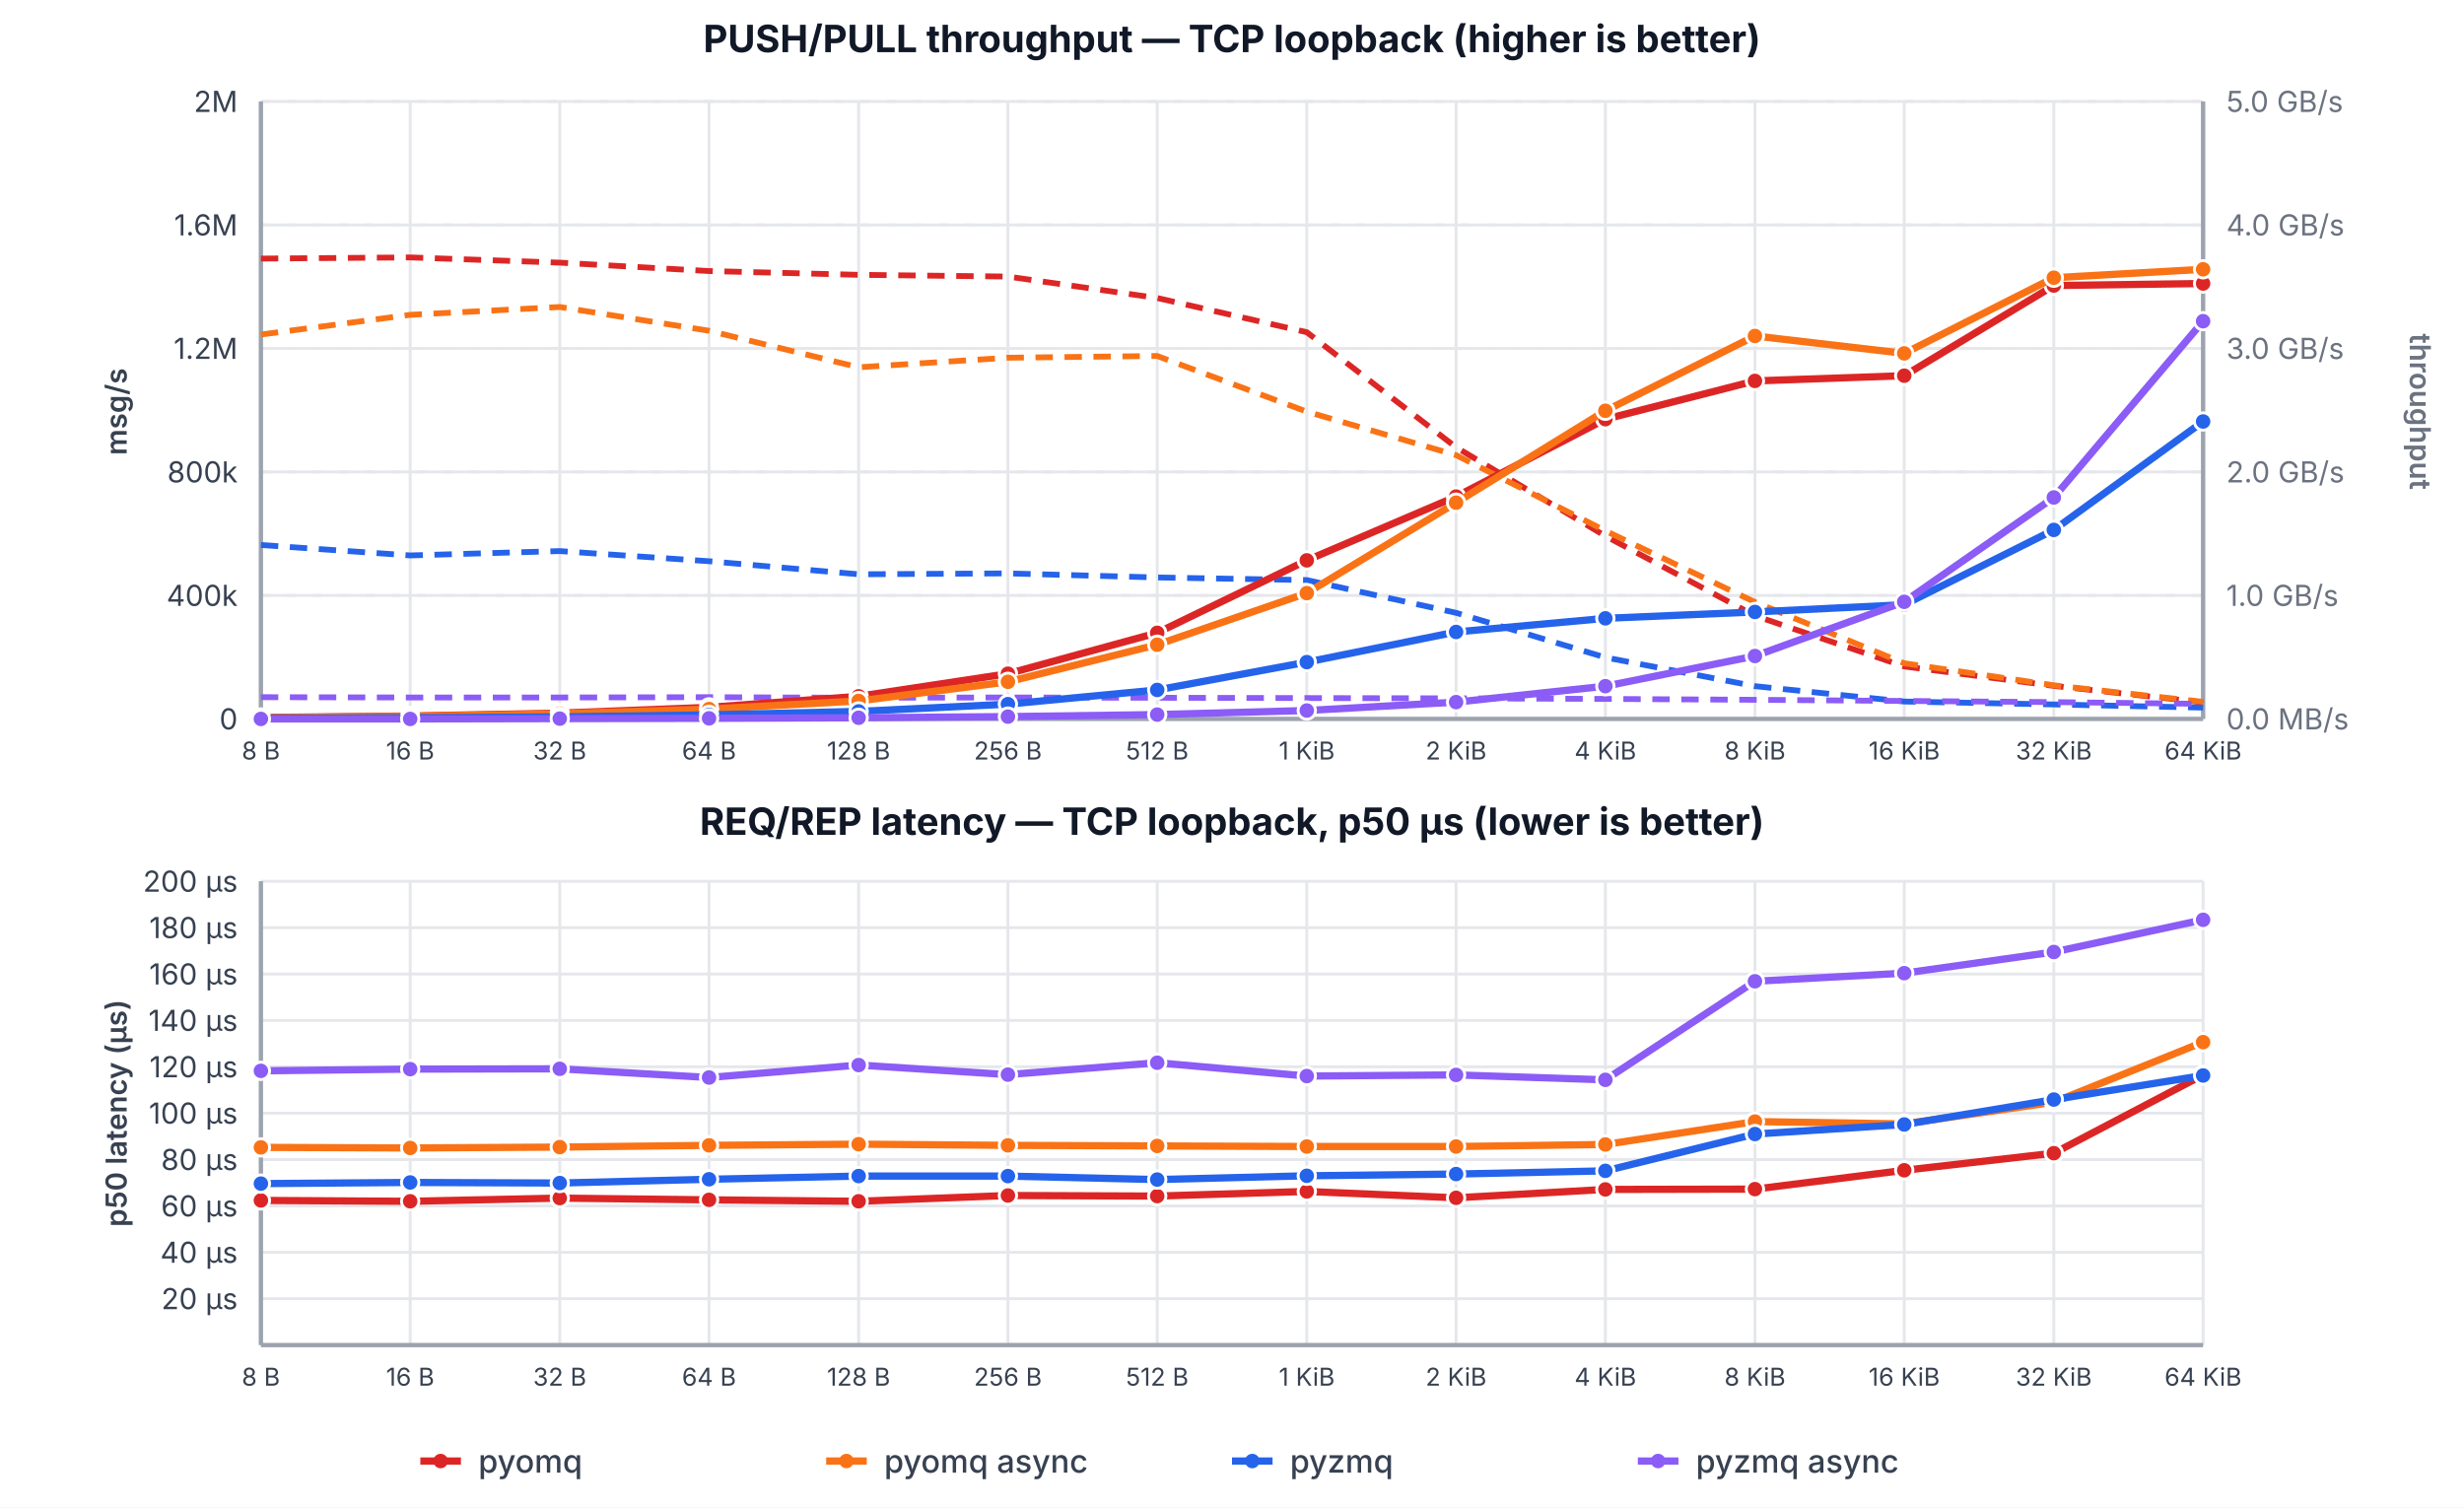
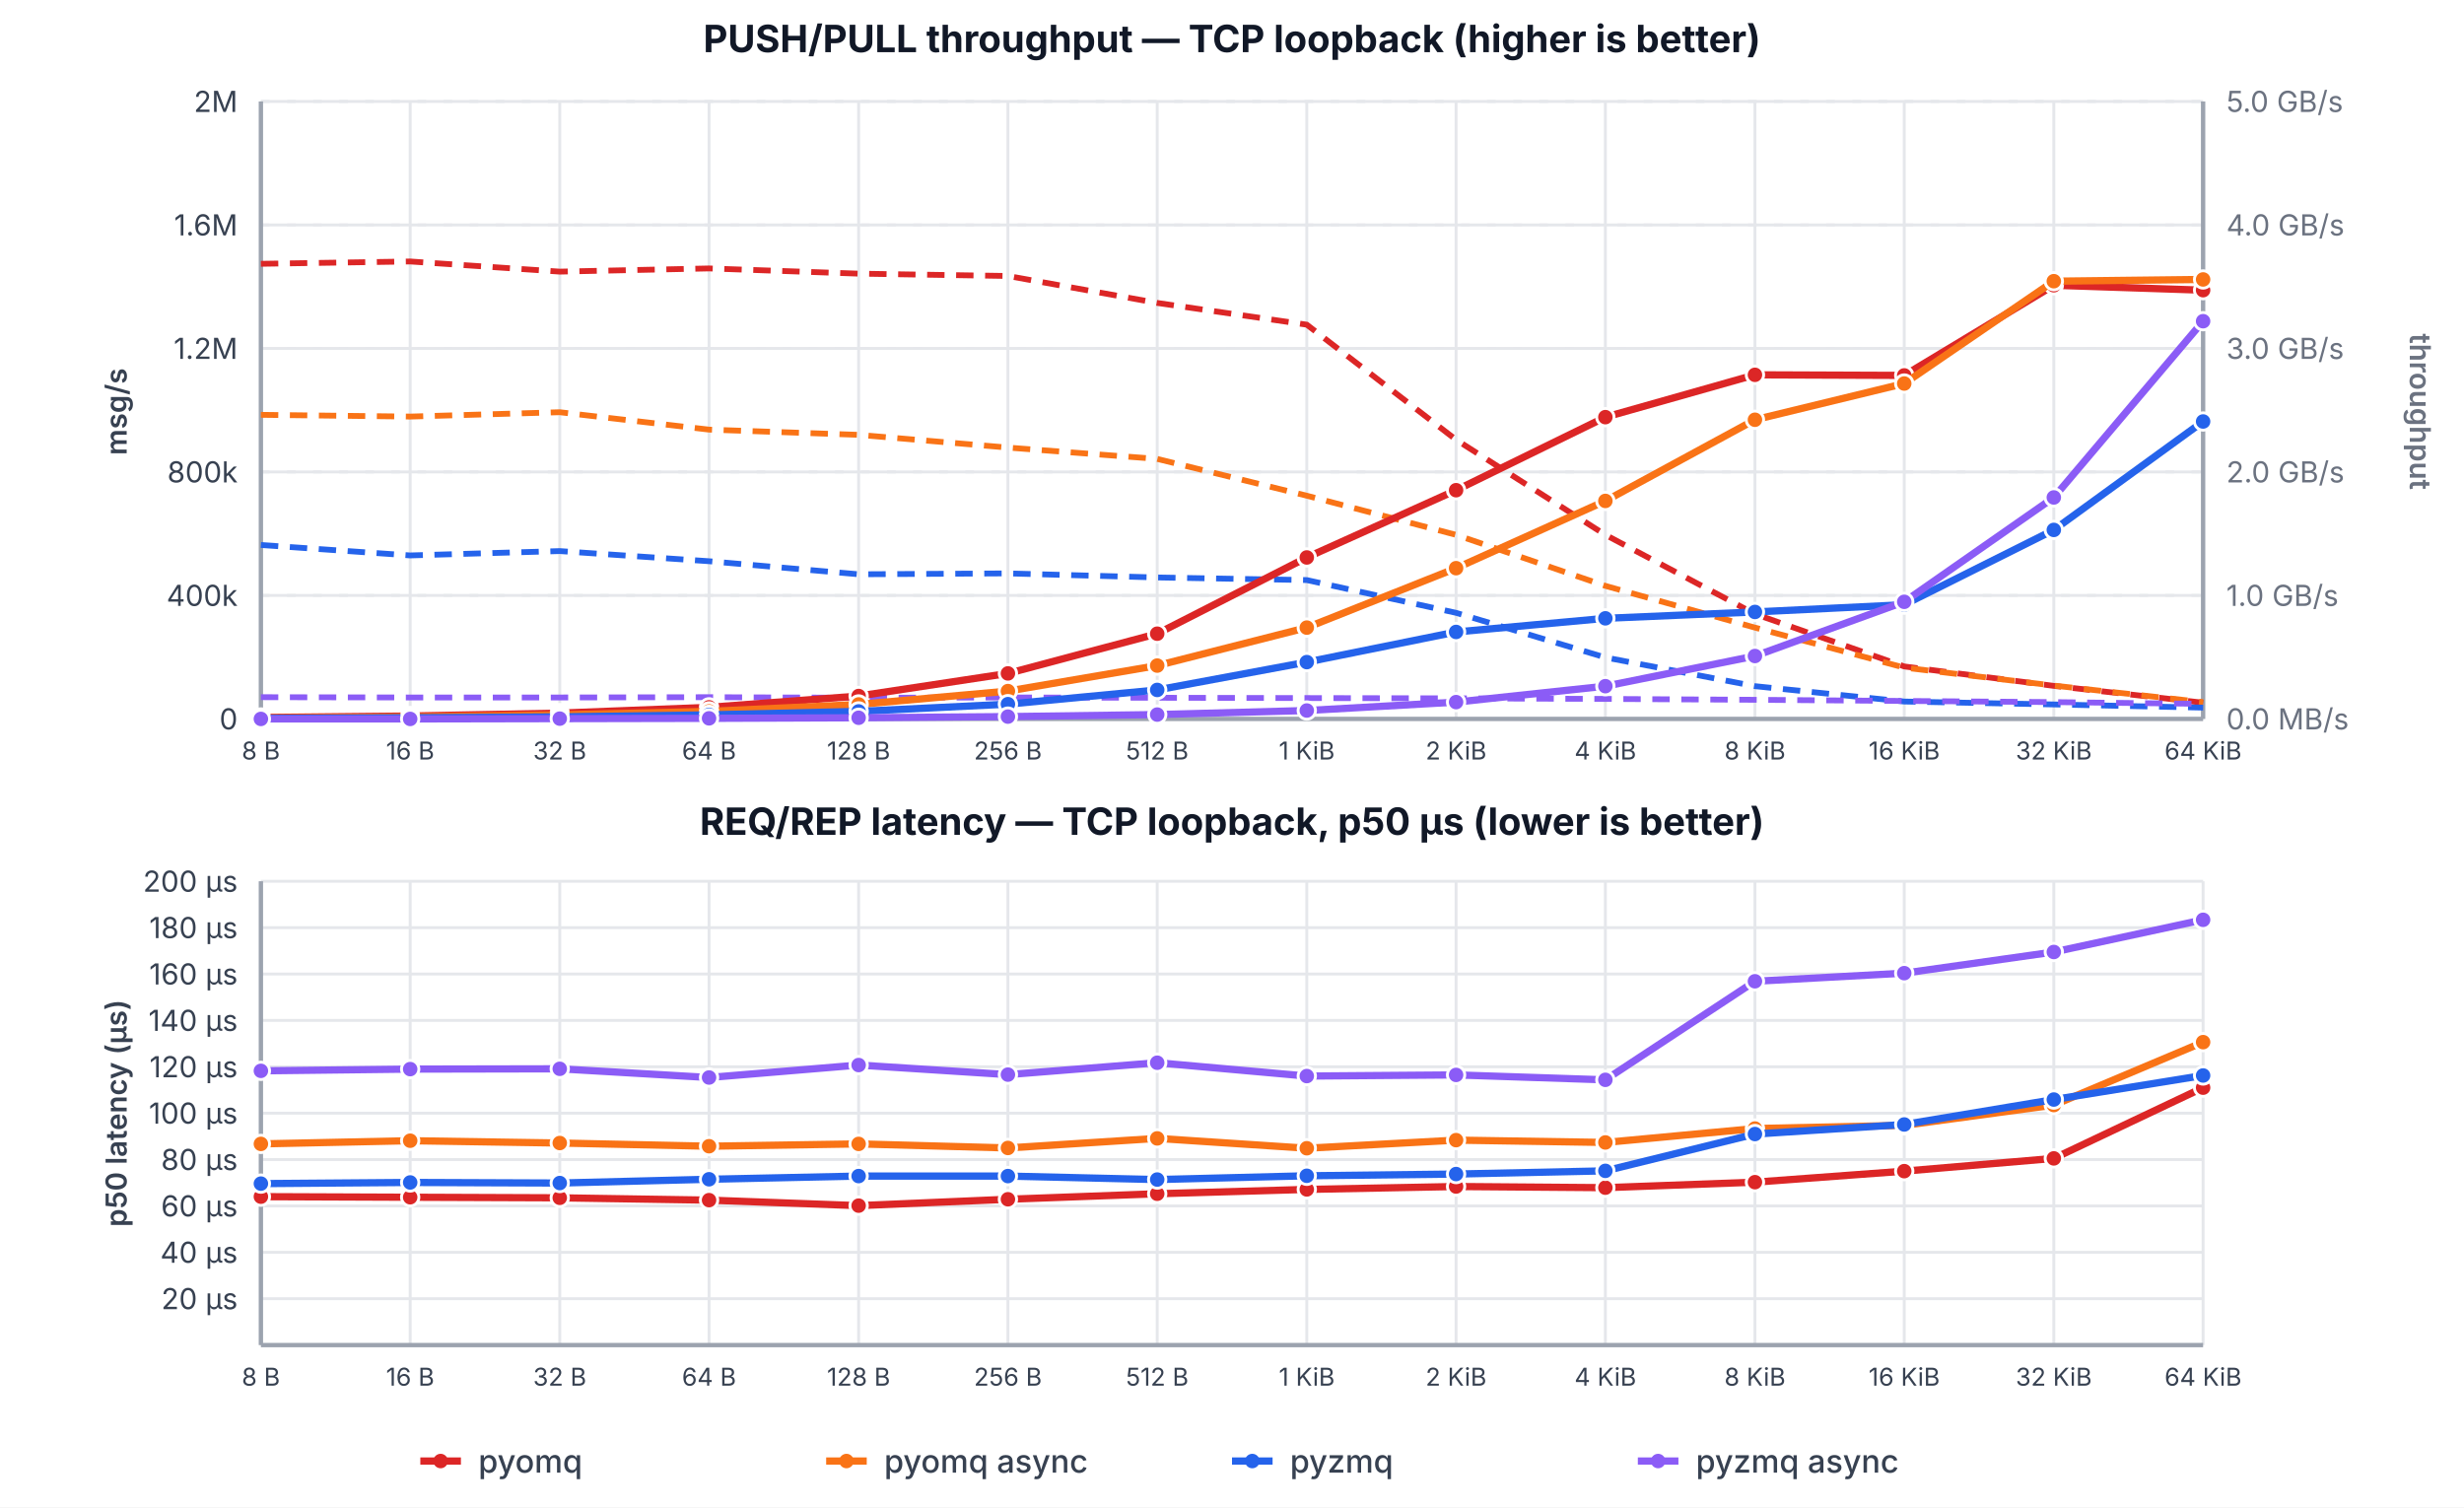
<svg xmlns="http://www.w3.org/2000/svg" viewBox="0 0 850 520" font-family="system-ui, -apple-system, sans-serif">
  <rect width="850" height="520" fill="white" />
  <text x="425.0" y="18" text-anchor="middle" fill="#111827" font-size="13" font-weight="700">PUSH/PULL throughput — TCP loopback (higher is better)</text>
  <line x1="90" y1="248.0" x2="760" y2="248.0" stroke="#e5e7eb" stroke-width="1" />
  <text x="82" y="248.0" text-anchor="end" dominant-baseline="middle" fill="#374151" font-size="10">0</text>
  <line x1="90" y1="205.4" x2="760" y2="205.4" stroke="#e5e7eb" stroke-width="1" />
  <text x="82" y="205.4" text-anchor="end" dominant-baseline="middle" fill="#374151" font-size="10">400k</text>
  <line x1="90" y1="162.8" x2="760" y2="162.8" stroke="#e5e7eb" stroke-width="1" />
  <text x="82" y="162.8" text-anchor="end" dominant-baseline="middle" fill="#374151" font-size="10">800k</text>
  <line x1="90" y1="120.2" x2="760" y2="120.2" stroke="#e5e7eb" stroke-width="1" />
  <text x="82" y="120.2" text-anchor="end" dominant-baseline="middle" fill="#374151" font-size="10">1.2M</text>
  <line x1="90" y1="77.6" x2="760" y2="77.6" stroke="#e5e7eb" stroke-width="1" />
  <text x="82" y="77.6" text-anchor="end" dominant-baseline="middle" fill="#374151" font-size="10">1.6M</text>
  <line x1="90" y1="35.0" x2="760" y2="35.0" stroke="#e5e7eb" stroke-width="1" />
  <text x="82" y="35.0" text-anchor="end" dominant-baseline="middle" fill="#374151" font-size="10">2M</text>
  <line x1="90" y1="248.0" x2="760" y2="248.0" stroke="#e5e7eb" stroke-width="1" stroke-dasharray="3,6" />
  <text x="768" y="248.0" text-anchor="start" dominant-baseline="middle" fill="#6b7280" font-size="10">0.0 MB/s</text>
  <line x1="90" y1="205.4" x2="760" y2="205.4" stroke="#e5e7eb" stroke-width="1" stroke-dasharray="3,6" />
  <text x="768" y="205.4" text-anchor="start" dominant-baseline="middle" fill="#6b7280" font-size="10">1.0 GB/s</text>
  <line x1="90" y1="162.8" x2="760" y2="162.8" stroke="#e5e7eb" stroke-width="1" stroke-dasharray="3,6" />
  <text x="768" y="162.8" text-anchor="start" dominant-baseline="middle" fill="#6b7280" font-size="10">2.0 GB/s</text>
  <line x1="90" y1="120.2" x2="760" y2="120.2" stroke="#e5e7eb" stroke-width="1" stroke-dasharray="3,6" />
  <text x="768" y="120.2" text-anchor="start" dominant-baseline="middle" fill="#6b7280" font-size="10">3.0 GB/s</text>
  <line x1="90" y1="77.6" x2="760" y2="77.6" stroke="#e5e7eb" stroke-width="1" stroke-dasharray="3,6" />
  <text x="768" y="77.6" text-anchor="start" dominant-baseline="middle" fill="#6b7280" font-size="10">4.0 GB/s</text>
  <line x1="90" y1="35.0" x2="760" y2="35.0" stroke="#e5e7eb" stroke-width="1" stroke-dasharray="3,6" />
  <text x="768" y="35.0" text-anchor="start" dominant-baseline="middle" fill="#6b7280" font-size="10">5.0 GB/s</text>
  <line x1="90.0" y1="35" x2="90.0" y2="248" stroke="#e5e7eb" stroke-width="1" />
  <line x1="141.5" y1="35" x2="141.5" y2="248" stroke="#e5e7eb" stroke-width="1" />
  <line x1="193.1" y1="35" x2="193.1" y2="248" stroke="#e5e7eb" stroke-width="1" />
  <line x1="244.6" y1="35" x2="244.6" y2="248" stroke="#e5e7eb" stroke-width="1" />
  <line x1="296.2" y1="35" x2="296.2" y2="248" stroke="#e5e7eb" stroke-width="1" />
  <line x1="347.7" y1="35" x2="347.7" y2="248" stroke="#e5e7eb" stroke-width="1" />
  <line x1="399.2" y1="35" x2="399.2" y2="248" stroke="#e5e7eb" stroke-width="1" />
  <line x1="450.8" y1="35" x2="450.8" y2="248" stroke="#e5e7eb" stroke-width="1" />
  <line x1="502.3" y1="35" x2="502.3" y2="248" stroke="#e5e7eb" stroke-width="1" />
  <line x1="553.8" y1="35" x2="553.8" y2="248" stroke="#e5e7eb" stroke-width="1" />
  <line x1="605.4" y1="35" x2="605.4" y2="248" stroke="#e5e7eb" stroke-width="1" />
  <line x1="656.9" y1="35" x2="656.9" y2="248" stroke="#e5e7eb" stroke-width="1" />
  <line x1="708.5" y1="35" x2="708.5" y2="248" stroke="#e5e7eb" stroke-width="1" />
  <line x1="760.0" y1="35" x2="760.0" y2="248" stroke="#e5e7eb" stroke-width="1" />
  <line x1="90" y1="35" x2="90" y2="248" stroke="#9ca3af" stroke-width="1.5" />
  <line x1="760" y1="35" x2="760" y2="248" stroke="#9ca3af" stroke-width="1.5" />
  <line x1="90" y1="248" x2="760" y2="248" stroke="#9ca3af" stroke-width="1.5" />
  <text x="40" y="142" text-anchor="middle" dominant-baseline="middle" fill="#374151" font-size="10" font-weight="600" transform="rotate(-90,40,142)">msg/s</text>
  <text x="835" y="142" text-anchor="middle" dominant-baseline="middle" fill="#6b7280" font-size="10" font-weight="600" transform="rotate(90,835,142)">throughput</text>
-   <polyline points="90.0,89.2 141.5,88.8 193.1,90.6 244.6,93.5 296.2,94.8 347.7,95.4 399.2,102.8 450.8,114.6 502.3,154.3 553.8,184.9 605.4,212.4 656.9,229.9 708.5,236.6 760.0,242.3" fill="none" stroke="#dc2626" stroke-width="2" stroke-dasharray="6,4" />
-   <polyline points="90.0,115.4 141.5,108.6 193.1,105.9 244.6,114.1 296.2,126.7 347.7,123.4 399.2,122.8 450.8,142.0 502.3,157.0 553.8,183.1 605.4,207.7 656.9,228.8 708.5,236.4 760.0,242.1" fill="none" stroke="#f97316" stroke-width="2" stroke-dasharray="6,4" />
+   <polyline points="90.0,91.0 141.5,90.2 193.1,93.7 244.6,92.6 296.2,94.4 347.7,95.2 399.2,104.5 450.8,112.0 502.3,151.7 553.8,184.5 605.4,211.8 656.9,229.9 708.5,236.6 760.0,242.4" fill="none" stroke="#dc2626" stroke-width="2" stroke-dasharray="6,4" />
+   <polyline points="90.0,143.1 141.5,143.7 193.1,142.2 244.6,148.2 296.2,150.0 347.7,154.4 399.2,158.3 450.8,171.0 502.3,184.5 553.8,202.1 605.4,216.5 656.9,230.3 708.5,236.5 760.0,242.2" fill="none" stroke="#f97316" stroke-width="2" stroke-dasharray="6,4" />
  <polyline points="90.0,188.0 141.5,191.6 193.1,190.1 244.6,193.6 296.2,198.1 347.7,197.8 399.2,199.2 450.8,200.1 502.3,211.4 553.8,226.8 605.4,236.7 656.9,242.0 708.5,243.0 760.0,244.1" fill="none" stroke="#2563eb" stroke-width="2" stroke-dasharray="6,4" />
  <polyline points="90.0,240.5 141.5,240.6 193.1,240.6 244.6,240.5 296.2,240.7 347.7,240.6 399.2,240.7 450.8,240.8 502.3,240.9 553.8,241.1 605.4,241.4 656.9,241.8 708.5,242.2 760.0,242.8" fill="none" stroke="#8b5cf6" stroke-width="2" stroke-dasharray="6,4" />
-   <polyline points="90.0,247.5 141.5,247.0 193.1,246.0 244.6,244.0 296.2,240.2 347.7,232.4 399.2,218.3 450.8,193.3 502.3,171.3 553.8,144.6 605.4,131.4 656.9,129.6 708.5,98.5 760.0,97.8" fill="none" stroke="#dc2626" stroke-width="2.5" stroke-linecap="round" stroke-linejoin="round" />
+   <polyline points="90.0,247.5 141.5,247.0 193.1,246.0 244.6,244.0 296.2,240.1 347.7,232.3 399.2,218.6 450.8,192.3 502.3,169.1 553.8,143.9 605.4,129.3 656.9,129.5 708.5,98.4 760.0,100.1" fill="none" stroke="#dc2626" stroke-width="2.5" stroke-linecap="round" stroke-linejoin="round" />
  <circle cx="90.0" cy="247.5" r="3" fill="#dc2626" stroke="white" stroke-width="1" />
  <circle cx="141.5" cy="247.0" r="3" fill="#dc2626" stroke="white" stroke-width="1" />
  <circle cx="193.1" cy="246.0" r="3" fill="#dc2626" stroke="white" stroke-width="1" />
  <circle cx="244.6" cy="244.0" r="3" fill="#dc2626" stroke="white" stroke-width="1" />
-   <circle cx="296.2" cy="240.2" r="3" fill="#dc2626" stroke="white" stroke-width="1" />
-   <circle cx="347.7" cy="232.4" r="3" fill="#dc2626" stroke="white" stroke-width="1" />
-   <circle cx="399.2" cy="218.3" r="3" fill="#dc2626" stroke="white" stroke-width="1" />
-   <circle cx="450.8" cy="193.3" r="3" fill="#dc2626" stroke="white" stroke-width="1" />
-   <circle cx="502.3" cy="171.3" r="3" fill="#dc2626" stroke="white" stroke-width="1" />
-   <circle cx="553.8" cy="144.6" r="3" fill="#dc2626" stroke="white" stroke-width="1" />
-   <circle cx="605.4" cy="131.4" r="3" fill="#dc2626" stroke="white" stroke-width="1" />
-   <circle cx="656.9" cy="129.6" r="3" fill="#dc2626" stroke="white" stroke-width="1" />
-   <circle cx="708.5" cy="98.5" r="3" fill="#dc2626" stroke="white" stroke-width="1" />
-   <circle cx="760.0" cy="97.8" r="3" fill="#dc2626" stroke="white" stroke-width="1" />
-   <polyline points="90.0,247.6 141.5,247.1 193.1,246.2 244.6,244.6 296.2,241.8 347.7,235.2 399.2,222.4 450.8,204.6 502.3,173.4 553.8,141.7 605.4,115.9 656.9,121.9 708.5,95.8 760.0,92.9" fill="none" stroke="#f97316" stroke-width="2.5" stroke-linecap="round" stroke-linejoin="round" />
-   <circle cx="90.0" cy="247.6" r="3" fill="#f97316" stroke="white" stroke-width="1" />
-   <circle cx="141.5" cy="247.1" r="3" fill="#f97316" stroke="white" stroke-width="1" />
-   <circle cx="193.1" cy="246.2" r="3" fill="#f97316" stroke="white" stroke-width="1" />
-   <circle cx="244.6" cy="244.6" r="3" fill="#f97316" stroke="white" stroke-width="1" />
-   <circle cx="296.2" cy="241.8" r="3" fill="#f97316" stroke="white" stroke-width="1" />
-   <circle cx="347.7" cy="235.2" r="3" fill="#f97316" stroke="white" stroke-width="1" />
-   <circle cx="399.2" cy="222.4" r="3" fill="#f97316" stroke="white" stroke-width="1" />
-   <circle cx="450.8" cy="204.6" r="3" fill="#f97316" stroke="white" stroke-width="1" />
-   <circle cx="502.3" cy="173.4" r="3" fill="#f97316" stroke="white" stroke-width="1" />
-   <circle cx="553.8" cy="141.7" r="3" fill="#f97316" stroke="white" stroke-width="1" />
-   <circle cx="605.4" cy="115.9" r="3" fill="#f97316" stroke="white" stroke-width="1" />
-   <circle cx="656.9" cy="121.9" r="3" fill="#f97316" stroke="white" stroke-width="1" />
-   <circle cx="708.5" cy="95.8" r="3" fill="#f97316" stroke="white" stroke-width="1" />
-   <circle cx="760.0" cy="92.9" r="3" fill="#f97316" stroke="white" stroke-width="1" />
+   <circle cx="296.2" cy="240.1" r="3" fill="#dc2626" stroke="white" stroke-width="1" />
+   <circle cx="347.7" cy="232.3" r="3" fill="#dc2626" stroke="white" stroke-width="1" />
+   <circle cx="399.2" cy="218.6" r="3" fill="#dc2626" stroke="white" stroke-width="1" />
+   <circle cx="450.8" cy="192.3" r="3" fill="#dc2626" stroke="white" stroke-width="1" />
+   <circle cx="502.3" cy="169.1" r="3" fill="#dc2626" stroke="white" stroke-width="1" />
+   <circle cx="553.8" cy="143.9" r="3" fill="#dc2626" stroke="white" stroke-width="1" />
+   <circle cx="605.4" cy="129.3" r="3" fill="#dc2626" stroke="white" stroke-width="1" />
+   <circle cx="656.9" cy="129.5" r="3" fill="#dc2626" stroke="white" stroke-width="1" />
+   <circle cx="708.5" cy="98.4" r="3" fill="#dc2626" stroke="white" stroke-width="1" />
+   <circle cx="760.0" cy="100.1" r="3" fill="#dc2626" stroke="white" stroke-width="1" />
+   <polyline points="90.0,247.7 141.5,247.3 193.1,246.6 244.6,245.4 296.2,243.0 347.7,238.4 399.2,229.6 450.8,216.5 502.3,196.0 553.8,172.8 605.4,144.8 656.9,132.3 708.5,97.0 760.0,96.4" fill="none" stroke="#f97316" stroke-width="2.5" stroke-linecap="round" stroke-linejoin="round" />
+   <circle cx="90.0" cy="247.7" r="3" fill="#f97316" stroke="white" stroke-width="1" />
+   <circle cx="141.5" cy="247.3" r="3" fill="#f97316" stroke="white" stroke-width="1" />
+   <circle cx="193.1" cy="246.6" r="3" fill="#f97316" stroke="white" stroke-width="1" />
+   <circle cx="244.6" cy="245.4" r="3" fill="#f97316" stroke="white" stroke-width="1" />
+   <circle cx="296.2" cy="243.0" r="3" fill="#f97316" stroke="white" stroke-width="1" />
+   <circle cx="347.7" cy="238.4" r="3" fill="#f97316" stroke="white" stroke-width="1" />
+   <circle cx="399.2" cy="229.6" r="3" fill="#f97316" stroke="white" stroke-width="1" />
+   <circle cx="450.8" cy="216.5" r="3" fill="#f97316" stroke="white" stroke-width="1" />
+   <circle cx="502.3" cy="196.0" r="3" fill="#f97316" stroke="white" stroke-width="1" />
+   <circle cx="553.8" cy="172.8" r="3" fill="#f97316" stroke="white" stroke-width="1" />
+   <circle cx="605.4" cy="144.8" r="3" fill="#f97316" stroke="white" stroke-width="1" />
+   <circle cx="656.9" cy="132.3" r="3" fill="#f97316" stroke="white" stroke-width="1" />
+   <circle cx="708.5" cy="97.0" r="3" fill="#f97316" stroke="white" stroke-width="1" />
+   <circle cx="760.0" cy="96.4" r="3" fill="#f97316" stroke="white" stroke-width="1" />
  <polyline points="90.0,247.8 141.5,247.6 193.1,247.3 244.6,246.6 296.2,245.4 347.7,242.9 399.2,238.0 450.8,228.4 502.3,218.0 553.8,213.3 605.4,211.1 656.9,208.6 708.5,182.8 760.0,145.4" fill="none" stroke="#2563eb" stroke-width="2.5" stroke-linecap="round" stroke-linejoin="round" />
  <circle cx="90.0" cy="247.8" r="3" fill="#2563eb" stroke="white" stroke-width="1" />
  <circle cx="141.5" cy="247.6" r="3" fill="#2563eb" stroke="white" stroke-width="1" />
  <circle cx="193.1" cy="247.3" r="3" fill="#2563eb" stroke="white" stroke-width="1" />
  <circle cx="244.6" cy="246.6" r="3" fill="#2563eb" stroke="white" stroke-width="1" />
  <circle cx="296.2" cy="245.4" r="3" fill="#2563eb" stroke="white" stroke-width="1" />
  <circle cx="347.7" cy="242.9" r="3" fill="#2563eb" stroke="white" stroke-width="1" />
  <circle cx="399.2" cy="238.0" r="3" fill="#2563eb" stroke="white" stroke-width="1" />
  <circle cx="450.8" cy="228.4" r="3" fill="#2563eb" stroke="white" stroke-width="1" />
  <circle cx="502.3" cy="218.0" r="3" fill="#2563eb" stroke="white" stroke-width="1" />
  <circle cx="553.8" cy="213.3" r="3" fill="#2563eb" stroke="white" stroke-width="1" />
  <circle cx="605.4" cy="211.1" r="3" fill="#2563eb" stroke="white" stroke-width="1" />
  <circle cx="656.9" cy="208.6" r="3" fill="#2563eb" stroke="white" stroke-width="1" />
  <circle cx="708.5" cy="182.8" r="3" fill="#2563eb" stroke="white" stroke-width="1" />
  <circle cx="760.0" cy="145.4" r="3" fill="#2563eb" stroke="white" stroke-width="1" />
  <polyline points="90.0,248.0 141.5,248.0 193.1,247.9 244.6,247.8 296.2,247.6 347.7,247.2 399.2,246.5 450.8,245.1 502.3,242.2 553.8,236.7 605.4,226.3 656.9,207.6 708.5,171.6 760.0,110.8" fill="none" stroke="#8b5cf6" stroke-width="2.5" stroke-linecap="round" stroke-linejoin="round" />
  <circle cx="90.0" cy="248.0" r="3" fill="#8b5cf6" stroke="white" stroke-width="1" />
  <circle cx="141.5" cy="248.0" r="3" fill="#8b5cf6" stroke="white" stroke-width="1" />
  <circle cx="193.1" cy="247.9" r="3" fill="#8b5cf6" stroke="white" stroke-width="1" />
  <circle cx="244.6" cy="247.8" r="3" fill="#8b5cf6" stroke="white" stroke-width="1" />
  <circle cx="296.2" cy="247.6" r="3" fill="#8b5cf6" stroke="white" stroke-width="1" />
  <circle cx="347.7" cy="247.2" r="3" fill="#8b5cf6" stroke="white" stroke-width="1" />
  <circle cx="399.2" cy="246.5" r="3" fill="#8b5cf6" stroke="white" stroke-width="1" />
  <circle cx="450.8" cy="245.1" r="3" fill="#8b5cf6" stroke="white" stroke-width="1" />
  <circle cx="502.3" cy="242.2" r="3" fill="#8b5cf6" stroke="white" stroke-width="1" />
  <circle cx="553.8" cy="236.7" r="3" fill="#8b5cf6" stroke="white" stroke-width="1" />
  <circle cx="605.4" cy="226.3" r="3" fill="#8b5cf6" stroke="white" stroke-width="1" />
  <circle cx="656.9" cy="207.6" r="3" fill="#8b5cf6" stroke="white" stroke-width="1" />
  <circle cx="708.5" cy="171.6" r="3" fill="#8b5cf6" stroke="white" stroke-width="1" />
  <circle cx="760.0" cy="110.8" r="3" fill="#8b5cf6" stroke="white" stroke-width="1" />
  <text x="90.0" y="262" text-anchor="middle" fill="#374151" font-size="8.5">8 B</text>
  <text x="141.5" y="262" text-anchor="middle" fill="#374151" font-size="8.5">16 B</text>
  <text x="193.1" y="262" text-anchor="middle" fill="#374151" font-size="8.5">32 B</text>
  <text x="244.6" y="262" text-anchor="middle" fill="#374151" font-size="8.5">64 B</text>
  <text x="296.2" y="262" text-anchor="middle" fill="#374151" font-size="8.5">128 B</text>
  <text x="347.7" y="262" text-anchor="middle" fill="#374151" font-size="8.5">256 B</text>
  <text x="399.2" y="262" text-anchor="middle" fill="#374151" font-size="8.5">512 B</text>
  <text x="450.8" y="262" text-anchor="middle" fill="#374151" font-size="8.5">1 KiB</text>
  <text x="502.3" y="262" text-anchor="middle" fill="#374151" font-size="8.5">2 KiB</text>
  <text x="553.8" y="262" text-anchor="middle" fill="#374151" font-size="8.5">4 KiB</text>
  <text x="605.4" y="262" text-anchor="middle" fill="#374151" font-size="8.5">8 KiB</text>
  <text x="656.9" y="262" text-anchor="middle" fill="#374151" font-size="8.5">16 KiB</text>
  <text x="708.5" y="262" text-anchor="middle" fill="#374151" font-size="8.5">32 KiB</text>
  <text x="760.0" y="262" text-anchor="middle" fill="#374151" font-size="8.5">64 KiB</text>
  <text x="425.0" y="288" text-anchor="middle" fill="#111827" font-size="13" font-weight="700">REQ/REP latency — TCP loopback, p50 µs (lower is better)</text>
  <line x1="90" y1="448.0" x2="760" y2="448.0" stroke="#e5e7eb" stroke-width="1" />
  <text x="82" y="448.0" text-anchor="end" dominant-baseline="middle" fill="#374151" font-size="10">20 µs</text>
  <line x1="90" y1="432.0" x2="760" y2="432.0" stroke="#e5e7eb" stroke-width="1" />
  <text x="82" y="432.0" text-anchor="end" dominant-baseline="middle" fill="#374151" font-size="10">40 µs</text>
  <line x1="90" y1="416.0" x2="760" y2="416.0" stroke="#e5e7eb" stroke-width="1" />
  <text x="82" y="416.0" text-anchor="end" dominant-baseline="middle" fill="#374151" font-size="10">60 µs</text>
  <line x1="90" y1="400.0" x2="760" y2="400.0" stroke="#e5e7eb" stroke-width="1" />
  <text x="82" y="400.0" text-anchor="end" dominant-baseline="middle" fill="#374151" font-size="10">80 µs</text>
  <line x1="90" y1="384.0" x2="760" y2="384.0" stroke="#e5e7eb" stroke-width="1" />
  <text x="82" y="384.0" text-anchor="end" dominant-baseline="middle" fill="#374151" font-size="10">100 µs</text>
  <line x1="90" y1="368.0" x2="760" y2="368.0" stroke="#e5e7eb" stroke-width="1" />
  <text x="82" y="368.0" text-anchor="end" dominant-baseline="middle" fill="#374151" font-size="10">120 µs</text>
  <line x1="90" y1="352.0" x2="760" y2="352.0" stroke="#e5e7eb" stroke-width="1" />
  <text x="82" y="352.0" text-anchor="end" dominant-baseline="middle" fill="#374151" font-size="10">140 µs</text>
  <line x1="90" y1="336.0" x2="760" y2="336.0" stroke="#e5e7eb" stroke-width="1" />
  <text x="82" y="336.0" text-anchor="end" dominant-baseline="middle" fill="#374151" font-size="10">160 µs</text>
  <line x1="90" y1="320.0" x2="760" y2="320.0" stroke="#e5e7eb" stroke-width="1" />
  <text x="82" y="320.0" text-anchor="end" dominant-baseline="middle" fill="#374151" font-size="10">180 µs</text>
  <line x1="90" y1="304.0" x2="760" y2="304.0" stroke="#e5e7eb" stroke-width="1" />
  <text x="82" y="304.0" text-anchor="end" dominant-baseline="middle" fill="#374151" font-size="10">200 µs</text>
  <line x1="90.0" y1="304" x2="90.0" y2="464" stroke="#e5e7eb" stroke-width="1" />
  <line x1="141.5" y1="304" x2="141.5" y2="464" stroke="#e5e7eb" stroke-width="1" />
  <line x1="193.1" y1="304" x2="193.1" y2="464" stroke="#e5e7eb" stroke-width="1" />
  <line x1="244.6" y1="304" x2="244.6" y2="464" stroke="#e5e7eb" stroke-width="1" />
  <line x1="296.2" y1="304" x2="296.2" y2="464" stroke="#e5e7eb" stroke-width="1" />
  <line x1="347.7" y1="304" x2="347.7" y2="464" stroke="#e5e7eb" stroke-width="1" />
  <line x1="399.2" y1="304" x2="399.2" y2="464" stroke="#e5e7eb" stroke-width="1" />
  <line x1="450.8" y1="304" x2="450.8" y2="464" stroke="#e5e7eb" stroke-width="1" />
  <line x1="502.3" y1="304" x2="502.3" y2="464" stroke="#e5e7eb" stroke-width="1" />
  <line x1="553.8" y1="304" x2="553.8" y2="464" stroke="#e5e7eb" stroke-width="1" />
  <line x1="605.4" y1="304" x2="605.4" y2="464" stroke="#e5e7eb" stroke-width="1" />
  <line x1="656.9" y1="304" x2="656.9" y2="464" stroke="#e5e7eb" stroke-width="1" />
  <line x1="708.5" y1="304" x2="708.5" y2="464" stroke="#e5e7eb" stroke-width="1" />
  <line x1="760.0" y1="304" x2="760.0" y2="464" stroke="#e5e7eb" stroke-width="1" />
  <line x1="90" y1="304" x2="90" y2="464" stroke="#9ca3af" stroke-width="1.5" />
  <line x1="90" y1="464" x2="760" y2="464" stroke="#9ca3af" stroke-width="1.5" />
  <text x="40" y="384" text-anchor="middle" dominant-baseline="middle" fill="#374151" font-size="10" font-weight="600" transform="rotate(-90,40,384)">p50 latency (µs)</text>
-   <polyline points="90.0,414.1 141.5,414.4 193.1,413.3 244.6,413.9 296.2,414.4 347.7,412.4 399.2,412.6 450.8,411.0 502.3,413.2 553.8,410.3 605.4,410.2 656.9,403.7 708.5,397.8 760.0,370.8" fill="none" stroke="#dc2626" stroke-width="2.5" stroke-linecap="round" stroke-linejoin="round" />
-   <circle cx="90.0" cy="414.1" r="3" fill="#dc2626" stroke="white" stroke-width="1" />
-   <circle cx="141.5" cy="414.4" r="3" fill="#dc2626" stroke="white" stroke-width="1" />
-   <circle cx="193.1" cy="413.3" r="3" fill="#dc2626" stroke="white" stroke-width="1" />
-   <circle cx="244.6" cy="413.9" r="3" fill="#dc2626" stroke="white" stroke-width="1" />
-   <circle cx="296.2" cy="414.4" r="3" fill="#dc2626" stroke="white" stroke-width="1" />
-   <circle cx="347.7" cy="412.4" r="3" fill="#dc2626" stroke="white" stroke-width="1" />
-   <circle cx="399.2" cy="412.6" r="3" fill="#dc2626" stroke="white" stroke-width="1" />
-   <circle cx="450.8" cy="411.0" r="3" fill="#dc2626" stroke="white" stroke-width="1" />
-   <circle cx="502.3" cy="413.2" r="3" fill="#dc2626" stroke="white" stroke-width="1" />
-   <circle cx="553.8" cy="410.3" r="3" fill="#dc2626" stroke="white" stroke-width="1" />
-   <circle cx="605.4" cy="410.2" r="3" fill="#dc2626" stroke="white" stroke-width="1" />
-   <circle cx="656.9" cy="403.7" r="3" fill="#dc2626" stroke="white" stroke-width="1" />
-   <circle cx="708.5" cy="397.8" r="3" fill="#dc2626" stroke="white" stroke-width="1" />
-   <circle cx="760.0" cy="370.8" r="3" fill="#dc2626" stroke="white" stroke-width="1" />
-   <polyline points="90.0,395.8 141.5,396.0 193.1,395.7 244.6,395.1 296.2,394.7 347.7,395.1 399.2,395.3 450.8,395.5 502.3,395.5 553.8,394.8 605.4,386.9 656.9,387.7 708.5,380.2 760.0,359.5" fill="none" stroke="#f97316" stroke-width="2.5" stroke-linecap="round" stroke-linejoin="round" />
-   <circle cx="90.0" cy="395.8" r="3" fill="#f97316" stroke="white" stroke-width="1" />
-   <circle cx="141.5" cy="396.0" r="3" fill="#f97316" stroke="white" stroke-width="1" />
-   <circle cx="193.1" cy="395.7" r="3" fill="#f97316" stroke="white" stroke-width="1" />
-   <circle cx="244.6" cy="395.1" r="3" fill="#f97316" stroke="white" stroke-width="1" />
-   <circle cx="296.2" cy="394.7" r="3" fill="#f97316" stroke="white" stroke-width="1" />
-   <circle cx="347.7" cy="395.1" r="3" fill="#f97316" stroke="white" stroke-width="1" />
-   <circle cx="399.2" cy="395.3" r="3" fill="#f97316" stroke="white" stroke-width="1" />
-   <circle cx="450.8" cy="395.5" r="3" fill="#f97316" stroke="white" stroke-width="1" />
-   <circle cx="502.3" cy="395.5" r="3" fill="#f97316" stroke="white" stroke-width="1" />
-   <circle cx="553.8" cy="394.8" r="3" fill="#f97316" stroke="white" stroke-width="1" />
-   <circle cx="605.4" cy="386.9" r="3" fill="#f97316" stroke="white" stroke-width="1" />
-   <circle cx="656.9" cy="387.7" r="3" fill="#f97316" stroke="white" stroke-width="1" />
-   <circle cx="708.5" cy="380.2" r="3" fill="#f97316" stroke="white" stroke-width="1" />
+   <polyline points="90.0,412.8 141.5,413.0 193.1,413.2 244.6,414.0 296.2,415.9 347.7,413.7 399.2,411.8 450.8,410.3 502.3,409.3 553.8,409.7 605.4,407.8 656.9,404.0 708.5,399.6 760.0,375.2" fill="none" stroke="#dc2626" stroke-width="2.5" stroke-linecap="round" stroke-linejoin="round" />
+   <circle cx="90.0" cy="412.8" r="3" fill="#dc2626" stroke="white" stroke-width="1" />
+   <circle cx="141.5" cy="413.0" r="3" fill="#dc2626" stroke="white" stroke-width="1" />
+   <circle cx="193.1" cy="413.2" r="3" fill="#dc2626" stroke="white" stroke-width="1" />
+   <circle cx="244.6" cy="414.0" r="3" fill="#dc2626" stroke="white" stroke-width="1" />
+   <circle cx="296.2" cy="415.9" r="3" fill="#dc2626" stroke="white" stroke-width="1" />
+   <circle cx="347.7" cy="413.7" r="3" fill="#dc2626" stroke="white" stroke-width="1" />
+   <circle cx="399.2" cy="411.8" r="3" fill="#dc2626" stroke="white" stroke-width="1" />
+   <circle cx="450.8" cy="410.3" r="3" fill="#dc2626" stroke="white" stroke-width="1" />
+   <circle cx="502.3" cy="409.3" r="3" fill="#dc2626" stroke="white" stroke-width="1" />
+   <circle cx="553.8" cy="409.7" r="3" fill="#dc2626" stroke="white" stroke-width="1" />
+   <circle cx="605.4" cy="407.8" r="3" fill="#dc2626" stroke="white" stroke-width="1" />
+   <circle cx="656.9" cy="404.0" r="3" fill="#dc2626" stroke="white" stroke-width="1" />
+   <circle cx="708.5" cy="399.6" r="3" fill="#dc2626" stroke="white" stroke-width="1" />
+   <circle cx="760.0" cy="375.2" r="3" fill="#dc2626" stroke="white" stroke-width="1" />
+   <polyline points="90.0,394.6 141.5,393.5 193.1,394.3 244.6,395.4 296.2,394.6 347.7,396.0 399.2,392.7 450.8,396.1 502.3,393.3 553.8,394.1 605.4,389.3 656.9,388.2 708.5,381.2 760.0,359.5" fill="none" stroke="#f97316" stroke-width="2.5" stroke-linecap="round" stroke-linejoin="round" />
+   <circle cx="90.0" cy="394.6" r="3" fill="#f97316" stroke="white" stroke-width="1" />
+   <circle cx="141.5" cy="393.5" r="3" fill="#f97316" stroke="white" stroke-width="1" />
+   <circle cx="193.1" cy="394.3" r="3" fill="#f97316" stroke="white" stroke-width="1" />
+   <circle cx="244.6" cy="395.4" r="3" fill="#f97316" stroke="white" stroke-width="1" />
+   <circle cx="296.2" cy="394.6" r="3" fill="#f97316" stroke="white" stroke-width="1" />
+   <circle cx="347.7" cy="396.0" r="3" fill="#f97316" stroke="white" stroke-width="1" />
+   <circle cx="399.2" cy="392.7" r="3" fill="#f97316" stroke="white" stroke-width="1" />
+   <circle cx="450.8" cy="396.1" r="3" fill="#f97316" stroke="white" stroke-width="1" />
+   <circle cx="502.3" cy="393.3" r="3" fill="#f97316" stroke="white" stroke-width="1" />
+   <circle cx="553.8" cy="394.1" r="3" fill="#f97316" stroke="white" stroke-width="1" />
+   <circle cx="605.4" cy="389.3" r="3" fill="#f97316" stroke="white" stroke-width="1" />
+   <circle cx="656.9" cy="388.2" r="3" fill="#f97316" stroke="white" stroke-width="1" />
+   <circle cx="708.5" cy="381.2" r="3" fill="#f97316" stroke="white" stroke-width="1" />
  <circle cx="760.0" cy="359.5" r="3" fill="#f97316" stroke="white" stroke-width="1" />
  <polyline points="90.0,408.3 141.5,407.9 193.1,408.1 244.6,406.8 296.2,405.7 347.7,405.7 399.2,406.9 450.8,405.6 502.3,405.0 553.8,403.9 605.4,391.2 656.9,387.9 708.5,379.3 760.0,371.0" fill="none" stroke="#2563eb" stroke-width="2.5" stroke-linecap="round" stroke-linejoin="round" />
  <circle cx="90.0" cy="408.3" r="3" fill="#2563eb" stroke="white" stroke-width="1" />
  <circle cx="141.5" cy="407.9" r="3" fill="#2563eb" stroke="white" stroke-width="1" />
  <circle cx="193.1" cy="408.1" r="3" fill="#2563eb" stroke="white" stroke-width="1" />
  <circle cx="244.6" cy="406.8" r="3" fill="#2563eb" stroke="white" stroke-width="1" />
  <circle cx="296.2" cy="405.7" r="3" fill="#2563eb" stroke="white" stroke-width="1" />
  <circle cx="347.7" cy="405.7" r="3" fill="#2563eb" stroke="white" stroke-width="1" />
  <circle cx="399.2" cy="406.9" r="3" fill="#2563eb" stroke="white" stroke-width="1" />
  <circle cx="450.8" cy="405.6" r="3" fill="#2563eb" stroke="white" stroke-width="1" />
  <circle cx="502.3" cy="405.0" r="3" fill="#2563eb" stroke="white" stroke-width="1" />
  <circle cx="553.8" cy="403.9" r="3" fill="#2563eb" stroke="white" stroke-width="1" />
  <circle cx="605.4" cy="391.2" r="3" fill="#2563eb" stroke="white" stroke-width="1" />
  <circle cx="656.9" cy="387.9" r="3" fill="#2563eb" stroke="white" stroke-width="1" />
  <circle cx="708.5" cy="379.3" r="3" fill="#2563eb" stroke="white" stroke-width="1" />
  <circle cx="760.0" cy="371.0" r="3" fill="#2563eb" stroke="white" stroke-width="1" />
  <polyline points="90.0,369.4 141.5,368.8 193.1,368.7 244.6,371.7 296.2,367.4 347.7,370.7 399.2,366.6 450.8,371.2 502.3,370.8 553.8,372.5 605.4,338.5 656.9,335.7 708.5,328.4 760.0,317.3" fill="none" stroke="#8b5cf6" stroke-width="2.5" stroke-linecap="round" stroke-linejoin="round" />
  <circle cx="90.0" cy="369.4" r="3" fill="#8b5cf6" stroke="white" stroke-width="1" />
  <circle cx="141.5" cy="368.8" r="3" fill="#8b5cf6" stroke="white" stroke-width="1" />
  <circle cx="193.1" cy="368.7" r="3" fill="#8b5cf6" stroke="white" stroke-width="1" />
  <circle cx="244.6" cy="371.7" r="3" fill="#8b5cf6" stroke="white" stroke-width="1" />
  <circle cx="296.2" cy="367.4" r="3" fill="#8b5cf6" stroke="white" stroke-width="1" />
  <circle cx="347.7" cy="370.7" r="3" fill="#8b5cf6" stroke="white" stroke-width="1" />
  <circle cx="399.2" cy="366.6" r="3" fill="#8b5cf6" stroke="white" stroke-width="1" />
  <circle cx="450.8" cy="371.2" r="3" fill="#8b5cf6" stroke="white" stroke-width="1" />
  <circle cx="502.3" cy="370.8" r="3" fill="#8b5cf6" stroke="white" stroke-width="1" />
  <circle cx="553.8" cy="372.5" r="3" fill="#8b5cf6" stroke="white" stroke-width="1" />
  <circle cx="605.4" cy="338.5" r="3" fill="#8b5cf6" stroke="white" stroke-width="1" />
  <circle cx="656.9" cy="335.7" r="3" fill="#8b5cf6" stroke="white" stroke-width="1" />
  <circle cx="708.5" cy="328.4" r="3" fill="#8b5cf6" stroke="white" stroke-width="1" />
  <circle cx="760.0" cy="317.3" r="3" fill="#8b5cf6" stroke="white" stroke-width="1" />
  <text x="90.0" y="478" text-anchor="middle" fill="#374151" font-size="8.5">8 B</text>
  <text x="141.5" y="478" text-anchor="middle" fill="#374151" font-size="8.5">16 B</text>
  <text x="193.1" y="478" text-anchor="middle" fill="#374151" font-size="8.5">32 B</text>
  <text x="244.6" y="478" text-anchor="middle" fill="#374151" font-size="8.5">64 B</text>
  <text x="296.2" y="478" text-anchor="middle" fill="#374151" font-size="8.5">128 B</text>
  <text x="347.7" y="478" text-anchor="middle" fill="#374151" font-size="8.5">256 B</text>
  <text x="399.2" y="478" text-anchor="middle" fill="#374151" font-size="8.5">512 B</text>
  <text x="450.8" y="478" text-anchor="middle" fill="#374151" font-size="8.5">1 KiB</text>
  <text x="502.3" y="478" text-anchor="middle" fill="#374151" font-size="8.5">2 KiB</text>
  <text x="553.8" y="478" text-anchor="middle" fill="#374151" font-size="8.5">4 KiB</text>
  <text x="605.4" y="478" text-anchor="middle" fill="#374151" font-size="8.5">8 KiB</text>
  <text x="656.9" y="478" text-anchor="middle" fill="#374151" font-size="8.5">16 KiB</text>
  <text x="708.5" y="478" text-anchor="middle" fill="#374151" font-size="8.5">32 KiB</text>
  <text x="760.0" y="478" text-anchor="middle" fill="#374151" font-size="8.5">64 KiB</text>
  <line x1="145" y1="504" x2="159" y2="504" stroke="#dc2626" stroke-width="2.5" />
  <circle cx="152" cy="504" r="2.5" fill="#dc2626" />
  <text x="165" y="508" fill="#374151" font-size="11" font-weight="500">pyomq</text>
  <line x1="285" y1="504" x2="299" y2="504" stroke="#f97316" stroke-width="2.5" />
  <circle cx="292" cy="504" r="2.5" fill="#f97316" />
  <text x="305" y="508" fill="#374151" font-size="11" font-weight="500">pyomq async</text>
  <line x1="425" y1="504" x2="439" y2="504" stroke="#2563eb" stroke-width="2.5" />
  <circle cx="432" cy="504" r="2.5" fill="#2563eb" />
  <text x="445" y="508" fill="#374151" font-size="11" font-weight="500">pyzmq</text>
  <line x1="565" y1="504" x2="579" y2="504" stroke="#8b5cf6" stroke-width="2.5" />
  <circle cx="572" cy="504" r="2.5" fill="#8b5cf6" />
  <text x="585" y="508" fill="#374151" font-size="11" font-weight="500">pyzmq async</text>
</svg>
